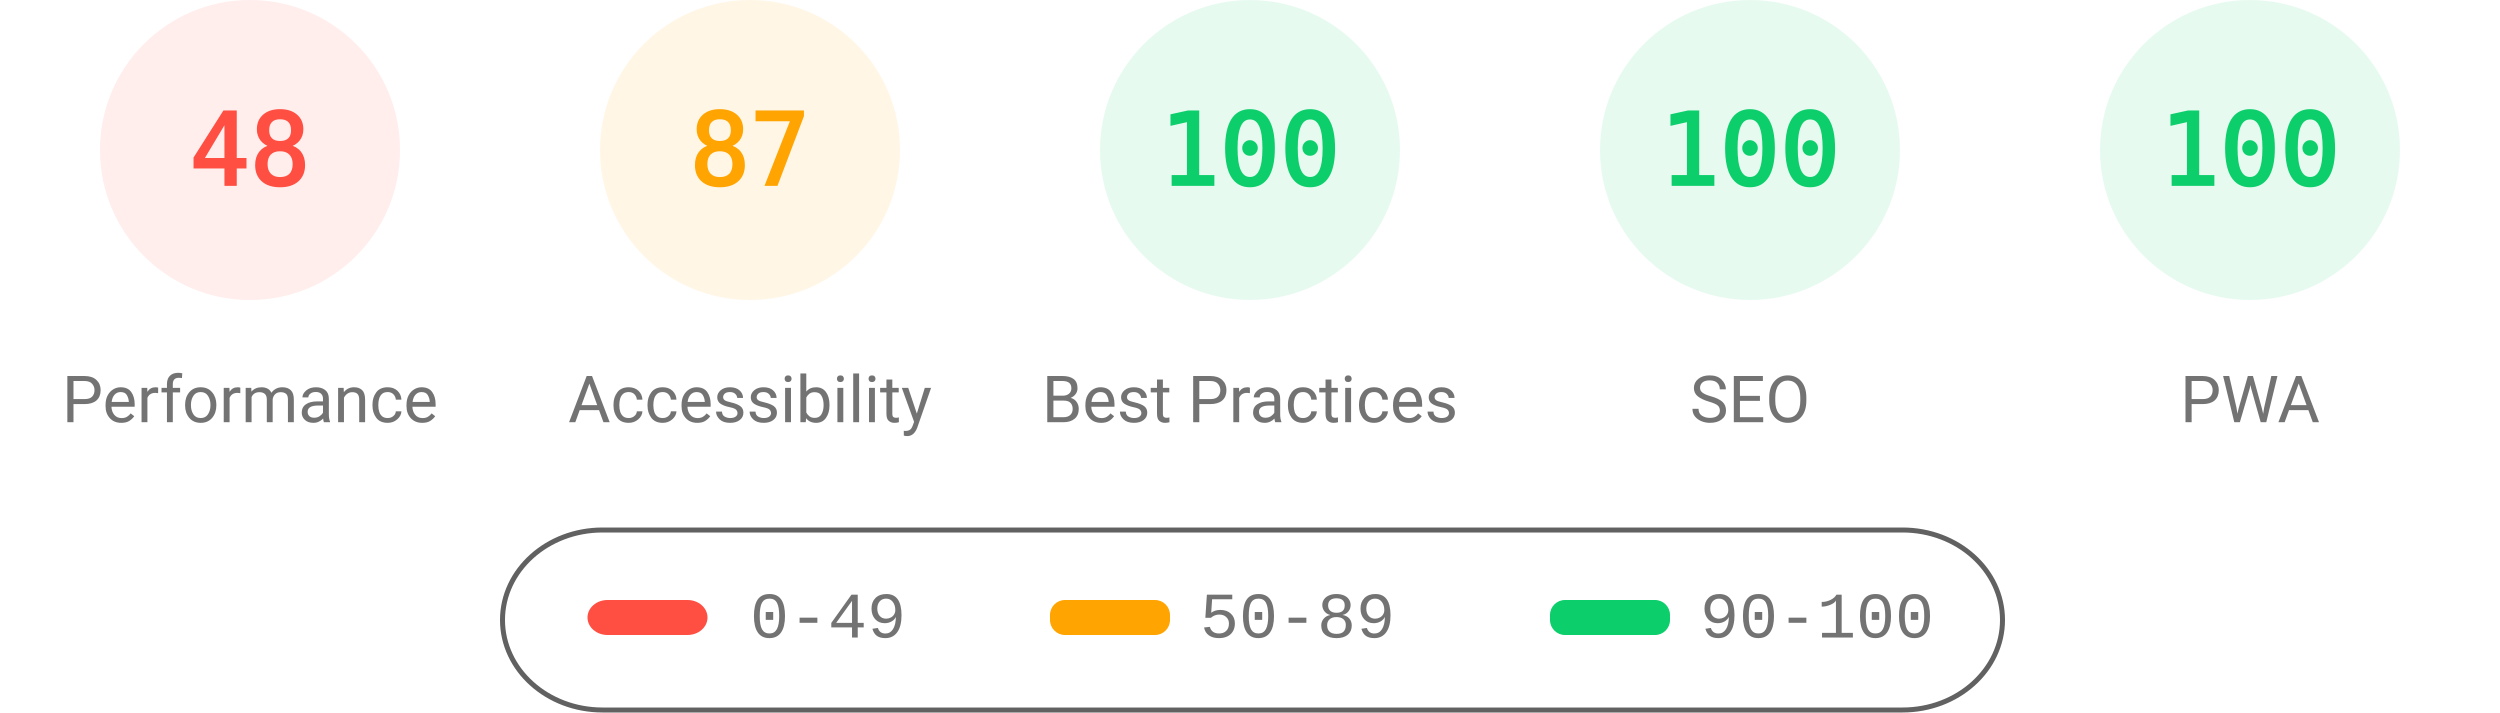
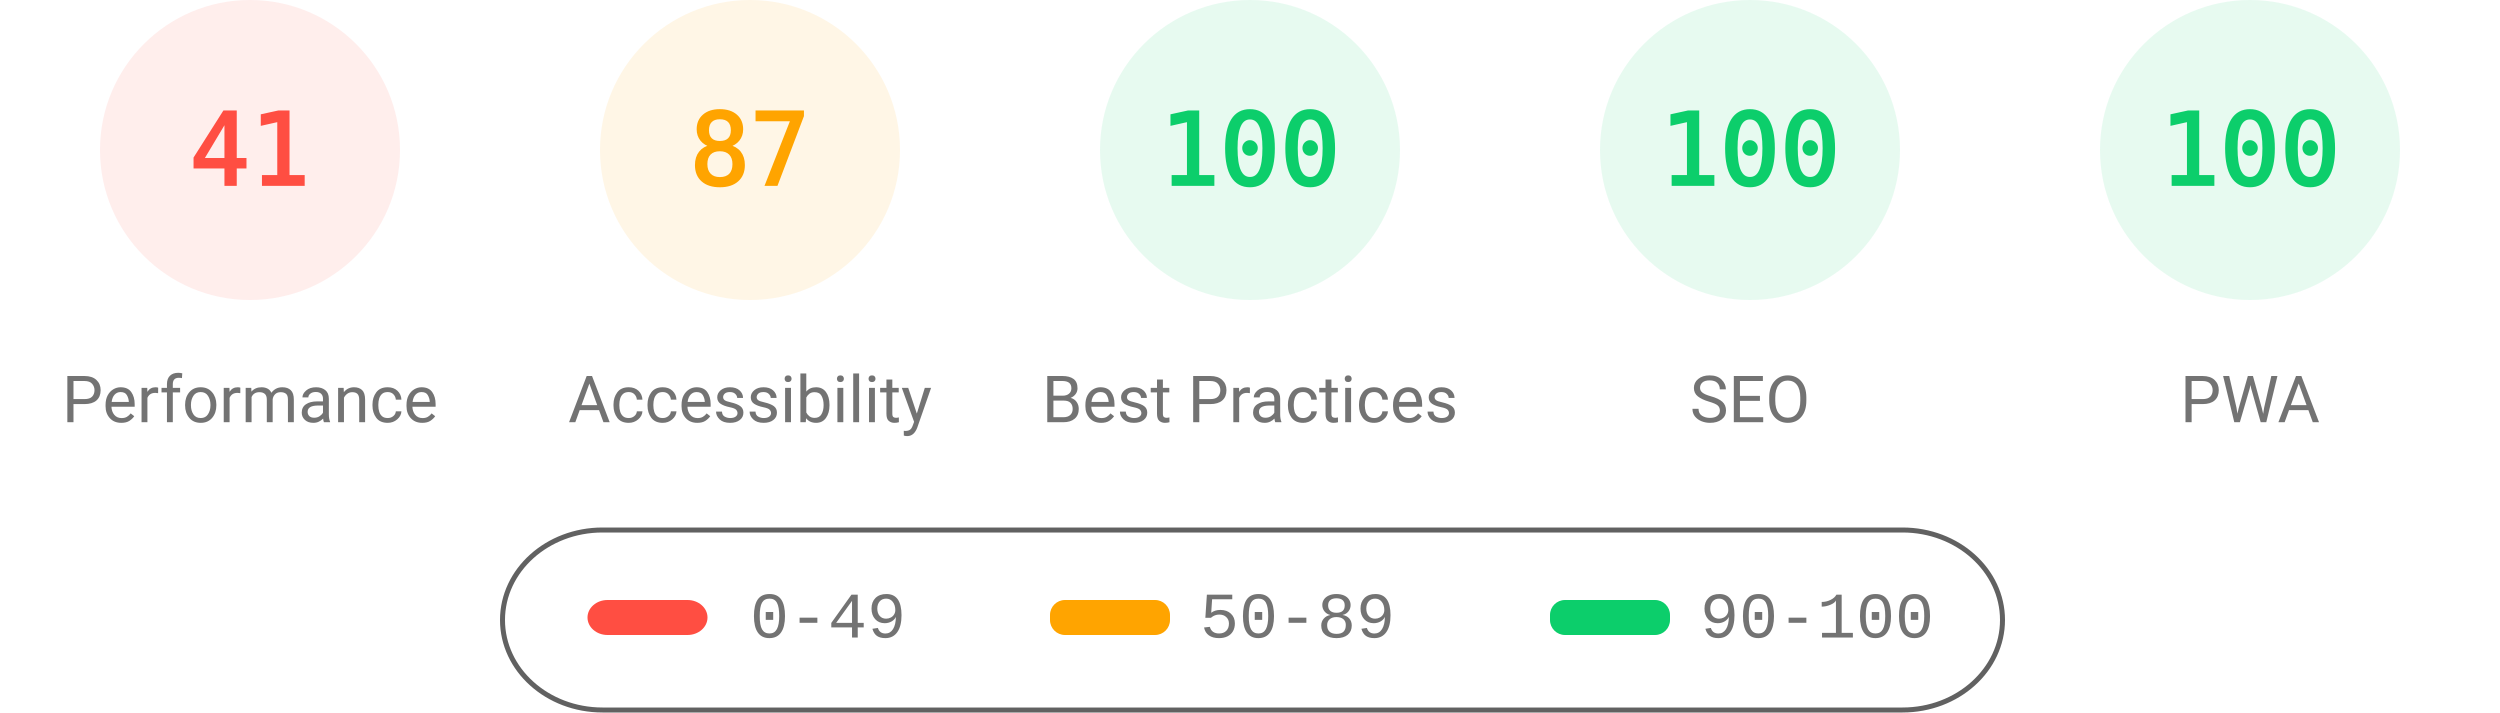
<svg xmlns="http://www.w3.org/2000/svg" fill="none" width="1000" height="285">
  <style>.gauge-base{opacity:.1}.gauge-arc{fill:none;animation-delay:250ms;stroke-linecap:round;transform:rotate(-90deg);transform-origin:100px 60px;animation:load-gauge 1s ease forwards}.guage-text{font-size:40px;font-family:monospace;text-align:center}.guage-red{color:#ff4e42;fill:#ff4e42;stroke:#ff4e42}.guage-orange{color:#ffa400;fill:#ffa400;stroke:#ffa400}.guage-green{color:#0cce6b;fill:#0cce6b;stroke:#0cce6b}.guage-undefined{color:#5c5c5c;fill:#5c5c5c;stroke:#5c5c5c}.guage-title{color:#737373;fill:#737373;stroke:none;font-size:26px;line-height:26px;font-family:Roboto,Halvetica,Arial,sans-serif}@keyframes load-gauge{from{stroke-dasharray:0 352.858}}</style>
  <svg class="guage-div guage-perf guage-red" viewBox="0 0 200 200" width="200" height="200">
    <circle class="gauge-base" r="56" cx="100" cy="60" stroke-width="8" />
-     <circle class="gauge-arc guage-arc-1" r="56" cx="100" cy="60" stroke-width="8" style="stroke-dasharray:168.892,351.858" />
-     <text class="guage-text" x="100" y="60" alignment-baseline="central" dominant-baseline="central" text-anchor="middle">48</text>
+     <circle class="gauge-arc guage-arc-1" r="56" cx="100" cy="60" stroke-width="8" style="stroke-dasharray:144.262,351.858" />
+     <text class="guage-text" x="100" y="60" alignment-baseline="central" dominant-baseline="central" text-anchor="middle">41</text>
    <text class="guage-title" x="100" y="160" alignment-baseline="central" dominant-baseline="central" text-anchor="middle">Performance</text>
  </svg>
  <svg class="guage-div guage-acc guage-orange" viewBox="0 0 200 200" width="200" height="200" x="200">
    <circle class="gauge-base" r="56" cx="100" cy="60" stroke-width="8" />
    <circle class="gauge-arc guage-arc-2" r="56" cx="100" cy="60" stroke-width="8" style="stroke-dasharray:306.116,351.858" />
    <text class="guage-text" x="100" y="60" alignment-baseline="central" dominant-baseline="central" text-anchor="middle">87</text>
    <text class="guage-title" x="100" y="160" alignment-baseline="central" dominant-baseline="central" text-anchor="middle">Accessibility</text>
  </svg>
  <svg class="guage-div guage-best guage-green" viewBox="0 0 200 200" width="200" height="200" x="400">
    <circle class="gauge-base" r="56" cx="100" cy="60" stroke-width="8" />
    <circle class="gauge-arc guage-arc-3" r="56" cx="100" cy="60" stroke-width="8" style="stroke-dasharray:351.858,351.858" />
    <text class="guage-text" x="100" y="60" alignment-baseline="central" dominant-baseline="central" text-anchor="middle">100</text>
    <text class="guage-title" x="100" y="160" alignment-baseline="central" dominant-baseline="central" text-anchor="middle">Best Practices</text>
  </svg>
  <svg class="guage-div guage-seo guage-green" viewBox="0 0 200 200" width="200" height="200" x="600">
    <circle class="gauge-base" r="56" cx="100" cy="60" stroke-width="8" />
    <circle class="gauge-arc guage-arc-4" r="56" cx="100" cy="60" stroke-width="8" style="stroke-dasharray:351.858,351.858" />
    <text class="guage-text" x="100" y="60" alignment-baseline="central" dominant-baseline="central" text-anchor="middle">100</text>
    <text class="guage-title" x="100" y="160" alignment-baseline="central" dominant-baseline="central" text-anchor="middle">SEO</text>
  </svg>
  <svg class="guage-div guage-pwa guage-green" viewBox="0 0 200 200" width="200" height="200" x="800">
    <circle class="gauge-base" r="56" cx="100" cy="60" stroke-width="8" />
    <circle class="gauge-arc guage-arc-4" r="56" cx="100" cy="60" stroke-width="8" style="stroke-dasharray:351.858,351.858" />
    <text class="guage-text" x="100" y="60" alignment-baseline="central" dominant-baseline="central" text-anchor="middle">100</text>
    <text class="guage-title" x="100" y="160" alignment-baseline="central" dominant-baseline="central" text-anchor="middle">PWA</text>
  </svg>
  <svg width="604" height="76" x="200" y="210">
    <path fill="none" id="canvas_background" d="M-1-1h604v80H-1z" />
    <rect fill-opacity="0" stroke="#616161" stroke-width="2" rx="40" id="svg_2" height="72" width="600" y="2" x="1" fill="#000" />
    <rect stroke="#000" rx="8" id="svg_3" height="14" width="48" y="30" x="35" stroke-opacity="null" stroke-width="0" fill="#ff4e42" />
    <rect stroke="#000" rx="6" id="svg_4" height="14" width="48" y="30" x="220" stroke-opacity="null" stroke-width="0" fill="#ffa400" />
    <rect stroke="#000" rx="6" id="svg_5" height="14" width="48" y="30" x="420" stroke-opacity="null" stroke-width="0" fill="#0cce6b" />
    <text xml:space="preserve" text-anchor="start" font-family="'Courier New', Courier, monospace" font-size="26" id="svg_6" y="45" x="100" stroke-opacity="null" stroke-width="0" stroke="#000" fill="#737373">0-49</text>
    <text xml:space="preserve" text-anchor="start" font-family="'Courier New', Courier, monospace" font-size="26" id="svg_7" y="45" x="280" stroke-opacity="null" stroke-width="0" stroke="#000" fill="#737373">50-89</text>
    <text xml:space="preserve" text-anchor="start" font-family="'Courier New', Courier, monospace" font-size="26" id="svg_8" y="45" x="480" stroke-opacity="null" stroke-width="0" stroke="#000" fill="#737373">90-100</text>
  </svg>
</svg>
